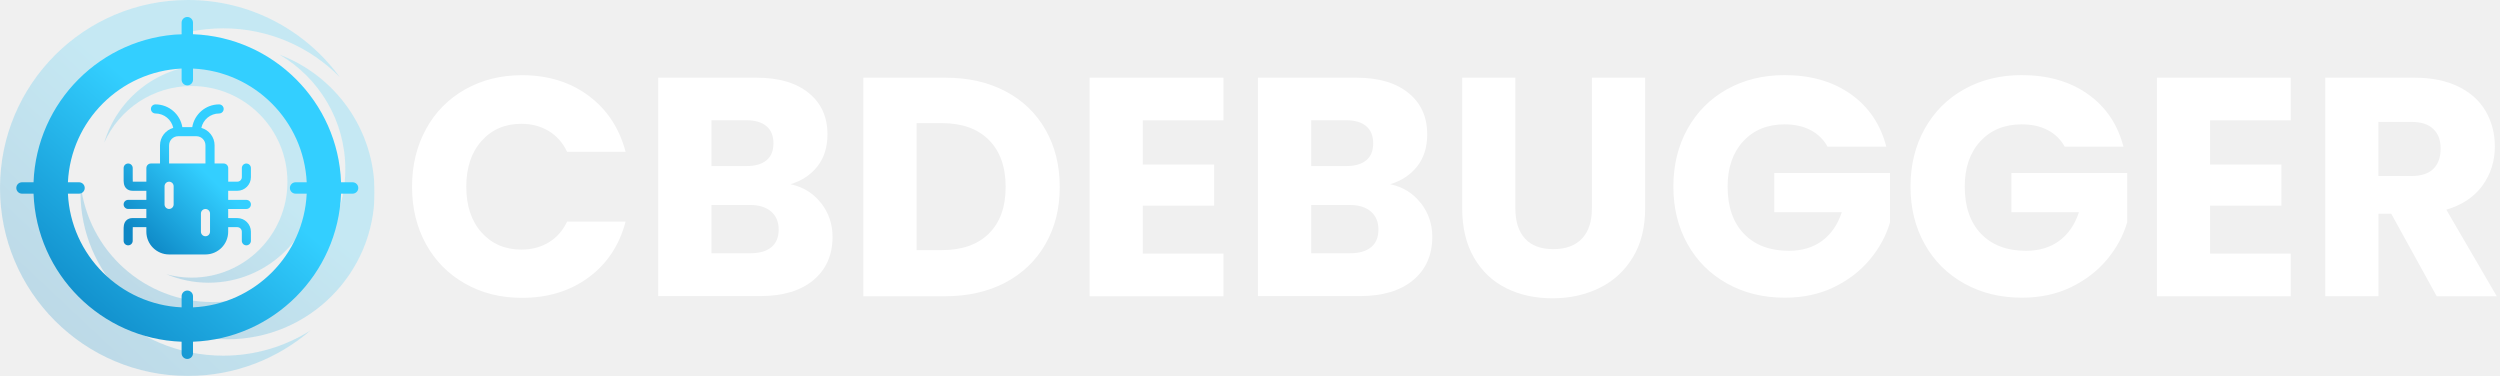
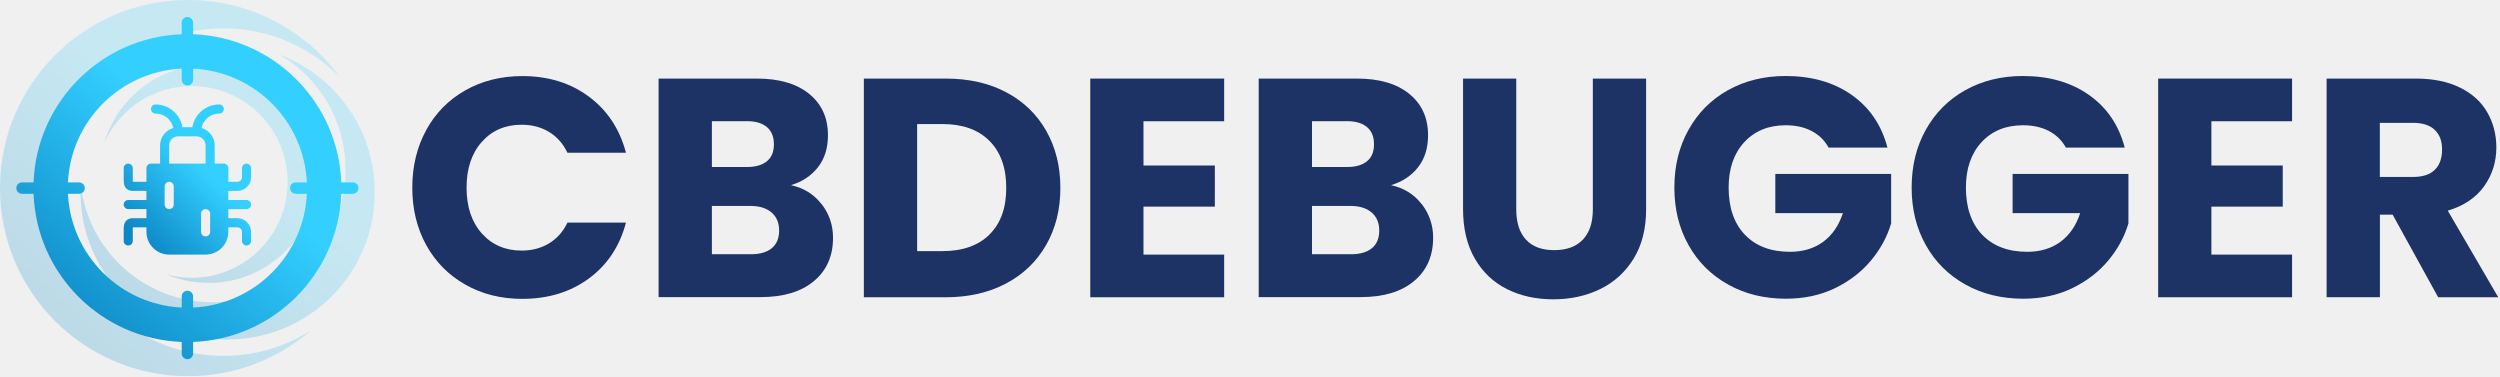
- <svg xmlns="http://www.w3.org/2000/svg" width="665" height="100" viewBox="0 0 665 100" fill="none">
-   <g clip-path="url(#clip0_721_4414)">
+ <svg xmlns="http://www.w3.org/2000/svg" width="1183" height="178" viewBox="0 0 1183 178" fill="none">
+   <g clip-path="url(#clip0_713_3434)">
    <g opacity="0.23">
-       <path d="M59.383 94.608C35.338 94.608 15.849 75.118 15.849 51.073C15.849 27.033 35.338 7.539 59.383 7.539C71.509 7.539 82.469 12.502 90.363 20.501C81.269 8.073 66.581 0 50.004 0C22.389 0 0 22.385 0 50C0 77.615 22.389 100 50 100C62.458 100 73.848 95.431 82.605 87.888C75.88 92.137 67.921 94.608 59.383 94.608Z" fill="url(#paint0_linear_721_4414)" />
-       <path d="M74.352 14.54C84.817 20.668 91.856 32.027 91.856 45.028C91.856 64.531 76.042 80.345 56.54 80.345C38.396 80.345 23.453 66.66 21.46 49.045C21.425 49.737 21.403 50.434 21.403 51.131C21.403 72.736 38.917 90.249 60.522 90.249C82.127 90.249 99.641 72.736 99.641 51.131C99.641 34.397 89.127 20.125 74.352 14.535" fill="url(#paint1_linear_721_4414)" />
-       <path d="M55.489 17.247C42.36 17.247 31.273 25.982 27.716 37.949C31.698 29.07 40.608 22.884 50.972 22.884C65.047 22.884 76.454 34.291 76.454 48.366C76.454 62.441 65.047 73.848 50.972 73.848C48.672 73.848 46.443 73.537 44.323 72.968C47.757 74.404 51.529 75.202 55.489 75.202C71.491 75.202 84.462 62.226 84.466 46.22C84.466 30.218 71.495 17.242 55.489 17.242" fill="url(#paint2_linear_721_4414)" />
+       <path d="M105.702 168.401C62.902 168.401 28.211 133.711 28.211 90.91C28.211 48.118 62.902 13.419 105.702 13.419C127.285 13.419 146.795 22.254 160.846 36.492C144.658 14.371 118.513 0 89.008 0C39.853 0 0 39.845 0 89C0 138.155 39.853 178 89 178C111.176 178 131.449 169.867 147.036 156.44C135.067 164.004 120.899 168.401 105.702 168.401Z" fill="url(#paint0_linear_713_3434)" />
+       <path d="M132.346 25.879C150.974 36.788 163.504 57.006 163.504 80.149C163.504 114.863 135.356 143.012 100.641 143.012C68.344 143.012 41.747 118.653 38.2 87.299C38.137 88.531 38.098 89.771 38.098 91.011C38.098 129.468 69.272 160.642 107.729 160.642C146.186 160.642 177.36 129.468 177.36 91.011C177.36 61.225 158.647 35.821 132.346 25.871" fill="url(#paint1_linear_713_3434)" />
+       <path d="M98.77 30.699C75.401 30.699 55.666 46.247 49.334 67.55C56.422 51.745 72.282 40.734 90.731 40.734C115.784 40.734 136.089 61.039 136.089 86.092C136.089 111.145 115.784 131.45 90.731 131.45C86.637 131.45 82.668 130.896 78.895 129.883C85.008 132.44 91.721 133.859 98.77 133.859C127.254 133.859 150.343 110.763 150.35 82.272C150.35 53.787 127.262 30.691 98.77 30.691" fill="url(#paint2_linear_713_3434)" />
    </g>
-     <path d="M93.788 48.484H90.718C89.933 27.115 72.705 9.886 51.336 9.102V6.031C51.336 5.195 50.657 4.516 49.821 4.516C48.984 4.516 48.305 5.195 48.305 6.031V9.102C26.936 9.886 9.708 27.115 8.923 48.484H5.853C5.016 48.484 4.337 49.163 4.337 49.999C4.337 50.836 5.016 51.515 5.853 51.515H8.923C9.708 72.883 26.936 90.112 48.305 90.896V93.967C48.305 94.804 48.984 95.483 49.821 95.483C50.657 95.483 51.336 94.804 51.336 93.967V90.896C72.705 90.112 89.933 72.883 90.718 51.515H93.788C94.625 51.515 95.304 50.836 95.304 49.999C95.304 49.163 94.625 48.484 93.788 48.484ZM78.627 51.515H81.584C80.809 67.859 67.685 80.983 51.341 81.758V78.802C51.341 77.965 50.662 77.286 49.825 77.286C48.988 77.286 48.309 77.965 48.309 78.802V81.758C31.965 80.983 18.841 67.859 18.066 51.515H21.023C21.859 51.515 22.538 50.836 22.538 49.999C22.538 49.163 21.859 48.484 21.023 48.484H18.066C18.841 32.14 31.965 19.015 48.309 18.24V21.197C48.309 22.034 48.988 22.713 49.825 22.713C50.662 22.713 51.341 22.034 51.341 21.197V18.24C67.685 19.015 80.809 32.14 81.584 48.484H78.627C77.791 48.484 77.112 49.163 77.112 49.999C77.112 50.836 77.791 51.515 78.627 51.515Z" fill="url(#paint3_linear_721_4414)" />
-     <path d="M65.542 43.489C64.876 43.489 64.333 44.033 64.333 44.699V47.117C64.333 47.782 63.79 48.326 63.124 48.326H60.706V44.699C60.706 44.033 60.163 43.489 59.497 43.489H57.079V38.653C57.079 36.446 55.585 34.597 53.557 34.019C54.021 31.833 55.962 30.186 58.288 30.186C58.954 30.186 59.497 29.642 59.497 28.977C59.497 28.311 58.954 27.768 58.288 27.768C54.7 27.768 51.717 30.387 51.139 33.817H48.502C47.924 30.392 44.945 27.768 41.353 27.768C40.687 27.768 40.144 28.311 40.144 28.977C40.144 29.642 40.687 30.186 41.353 30.186C43.674 30.186 45.619 31.833 46.084 34.019C44.06 34.597 42.562 36.446 42.562 38.653V43.489H40.144C39.478 43.489 38.935 44.033 38.935 44.699V48.326H35.325C35.299 48.098 35.299 47.721 35.303 47.45V44.699C35.303 44.033 34.76 43.489 34.094 43.489C33.428 43.489 32.885 44.033 32.885 44.699V47.432C32.876 48.391 32.867 49.39 33.577 50.104C34.002 50.533 34.58 50.748 35.303 50.748H38.93V53.166H34.094C33.428 53.166 32.885 53.709 32.885 54.375C32.885 55.041 33.428 55.584 34.094 55.584H38.93V58.002H35.303C34.58 58.002 34.002 58.217 33.577 58.646C32.867 59.365 32.876 60.359 32.881 61.319V64.052C32.881 64.718 33.424 65.261 34.09 65.261C34.755 65.261 35.299 64.718 35.299 64.052V61.301C35.299 61.029 35.294 60.653 35.321 60.425H38.93V61.634C38.93 64.968 41.642 67.683 44.975 67.683H54.652C57.986 67.683 60.697 64.972 60.697 61.634V60.425H63.115C63.781 60.425 64.325 60.968 64.325 61.634V64.052C64.325 64.718 64.868 65.261 65.534 65.261C66.199 65.261 66.743 64.718 66.743 64.052V61.634C66.743 59.632 65.113 58.007 63.115 58.007H60.697V55.589H65.538C66.204 55.589 66.747 55.045 66.747 54.38C66.747 53.714 66.204 53.171 65.538 53.171H60.697V50.752H63.115C65.117 50.752 66.743 49.123 66.743 47.125V44.707C66.743 44.041 66.204 43.498 65.534 43.498L65.542 43.489ZM44.98 38.653C44.98 37.317 46.066 36.235 47.398 36.235H52.234C53.57 36.235 54.652 37.322 54.652 38.653V43.489H44.975V38.653H44.98ZM46.189 54.375C46.189 55.041 45.646 55.584 44.98 55.584C44.314 55.584 43.771 55.041 43.771 54.375V49.539C43.771 48.873 44.314 48.33 44.98 48.33C45.646 48.33 46.189 48.873 46.189 49.539V54.375ZM55.866 61.634C55.866 62.3 55.322 62.843 54.657 62.843C53.991 62.843 53.447 62.3 53.447 61.634V56.798C53.447 56.132 53.991 55.589 54.657 55.589C55.322 55.589 55.866 56.132 55.866 56.798V61.634Z" fill="url(#paint4_linear_721_4414)" />
+     <path d="M166.943 86.302H161.477C160.081 48.266 129.414 17.599 91.378 16.203V10.737C91.378 9.248 90.169 8.039 88.68 8.039C87.191 8.039 85.982 9.248 85.982 10.737V16.203C47.946 17.599 17.279 48.266 15.883 86.302H10.417C8.928 86.302 7.719 87.511 7.719 89C7.719 90.489 8.928 91.698 10.417 91.698H15.883C17.279 129.734 47.946 160.401 85.982 161.797V167.263C85.982 168.752 87.191 169.961 88.68 169.961C90.169 169.961 91.378 168.752 91.378 167.263V161.797C129.414 160.401 160.081 129.734 161.477 91.698H166.943C168.432 91.698 169.641 90.489 169.641 89C169.641 87.511 168.432 86.302 166.943 86.302ZM139.956 91.698H145.219C143.839 120.79 120.478 144.151 91.386 145.531V140.268C91.386 138.779 90.177 137.57 88.688 137.57C87.199 137.57 85.99 138.779 85.99 140.268V145.531C56.898 144.151 33.537 120.79 32.156 91.698H37.42C38.909 91.698 40.118 90.489 40.118 89C40.118 87.511 38.909 86.302 37.42 86.302H32.156C33.537 57.21 56.898 33.849 85.99 32.468V37.732C85.99 39.221 87.199 40.43 88.688 40.43C90.177 40.43 91.386 39.221 91.386 37.732V32.468C120.478 33.849 143.839 57.21 145.219 86.302H139.956C138.467 86.302 137.258 87.511 137.258 89C137.258 90.489 138.467 91.698 139.956 91.698Z" fill="url(#paint3_linear_713_3434)" />
+     <path d="M116.665 77.413C115.48 77.413 114.513 78.38 114.513 79.565V83.869C114.513 85.054 113.546 86.021 112.361 86.021H108.057V79.565C108.057 78.38 107.09 77.413 105.905 77.413H101.601V68.804C101.601 64.874 98.942 61.584 95.332 60.555C96.158 56.664 99.612 53.732 103.753 53.732C104.938 53.732 105.905 52.765 105.905 51.58C105.905 50.395 104.938 49.428 103.753 49.428C97.367 49.428 92.057 54.091 91.028 60.196H86.333C85.304 54.098 80.002 49.428 73.608 49.428C72.423 49.428 71.456 50.395 71.456 51.58C71.456 52.765 72.423 53.732 73.608 53.732C77.741 53.732 81.203 56.664 82.029 60.555C78.427 61.584 75.76 64.874 75.76 68.804V77.413H71.456C70.271 77.413 69.304 78.38 69.304 79.565V86.021H62.879C62.832 85.616 62.832 84.945 62.84 84.462V79.565C62.84 78.38 61.873 77.413 60.688 77.413C59.502 77.413 58.535 78.38 58.535 79.565V84.43C58.52 86.138 58.504 87.916 59.767 89.187C60.524 89.951 61.553 90.333 62.84 90.333H69.296V94.637H60.688C59.502 94.637 58.535 95.604 58.535 96.789C58.535 97.975 59.502 98.942 60.688 98.942H69.296V103.246H62.84C61.553 103.246 60.524 103.628 59.767 104.392C58.504 105.671 58.52 107.441 58.528 109.148V114.014C58.528 115.199 59.495 116.166 60.68 116.166C61.865 116.166 62.832 115.199 62.832 114.014V109.117C62.832 108.634 62.824 107.963 62.871 107.558H69.296V109.71C69.296 115.644 74.123 120.478 80.056 120.478H97.281C103.215 120.478 108.041 115.651 108.041 109.71V107.558H112.346C113.531 107.558 114.498 108.525 114.498 109.71V114.014C114.498 115.199 115.465 116.166 116.65 116.166C117.835 116.166 118.802 115.199 118.802 114.014V109.71C118.802 106.146 115.901 103.253 112.346 103.253H108.041V98.949H116.658C117.843 98.949 118.81 97.982 118.81 96.797C118.81 95.612 117.843 94.645 116.658 94.645H108.041V90.341H112.346C115.909 90.341 118.802 87.44 118.802 83.885V79.58C118.802 78.395 117.843 77.428 116.65 77.428L116.665 77.413ZM80.064 68.804C80.064 66.426 81.998 64.5 84.368 64.5H92.977C95.355 64.5 97.281 66.434 97.281 68.804V77.413H80.056V68.804H80.064ZM82.216 96.789C82.216 97.975 81.249 98.942 80.064 98.942C78.879 98.942 77.912 97.975 77.912 96.789V88.181C77.912 86.996 78.879 86.029 80.064 86.029C81.249 86.029 82.216 86.996 82.216 88.181V96.789ZM99.441 109.71C99.441 110.895 98.474 111.862 97.289 111.862C96.104 111.862 95.137 110.895 95.137 109.71V101.101C95.137 99.916 96.104 98.949 97.289 98.949C98.474 98.949 99.441 99.916 99.441 101.101V109.71Z" fill="url(#paint4_linear_713_3434)" />
  </g>
-   <g clip-path="url(#clip1_721_4414)">
-     <path d="M113.338 34.287C115.82 29.787 119.291 26.276 123.73 23.773C128.169 21.271 133.214 20 138.844 20C145.745 20 151.658 21.816 156.561 25.468C161.464 29.121 164.754 34.085 166.408 40.381H150.85C149.7 37.959 148.046 36.103 145.927 34.831C143.808 33.56 141.387 32.935 138.683 32.935C134.324 32.935 130.793 34.448 128.089 37.495C125.385 40.522 124.033 44.598 124.033 49.663C124.033 54.728 125.385 58.804 128.089 61.831C130.793 64.857 134.324 66.391 138.683 66.391C141.387 66.391 143.808 65.766 145.927 64.494C148.046 63.223 149.7 61.387 150.85 58.945H166.408C164.754 65.241 161.464 70.185 156.561 73.797C151.658 77.409 145.745 79.225 138.844 79.225C133.214 79.225 128.169 77.974 123.73 75.451C119.291 72.949 115.82 69.458 113.338 64.978C110.856 60.499 109.605 55.394 109.605 49.663C109.605 43.932 110.856 38.807 113.338 34.307V34.287Z" fill="white" />
-     <path d="M218.389 53.981C220.427 56.604 221.456 59.591 221.456 62.961C221.456 67.824 219.761 71.678 216.371 74.503C212.981 77.348 208.239 78.761 202.165 78.761H175.085V20.666H201.237C207.149 20.666 211.77 22.018 215.099 24.722C218.449 27.426 220.104 31.098 220.104 35.74C220.104 39.17 219.216 41.995 217.42 44.275C215.624 46.535 213.243 48.109 210.257 48.997C213.626 49.724 216.33 51.378 218.368 54.001L218.389 53.981ZM189.25 44.174H198.533C200.853 44.174 202.629 43.67 203.88 42.641C205.131 41.612 205.737 40.118 205.737 38.121C205.737 36.123 205.111 34.61 203.88 33.56C202.629 32.511 200.853 31.986 198.533 31.986H189.25V44.154V44.174ZM205.192 65.745C206.483 64.676 207.129 63.102 207.129 61.064C207.129 59.026 206.463 57.432 205.111 56.261C203.759 55.111 201.903 54.526 199.521 54.526H189.25V67.36H199.683C202.064 67.36 203.88 66.815 205.192 65.745Z" fill="white" />
-     <path d="M267.484 24.298C272.064 26.72 275.616 30.13 278.118 34.529C280.62 38.928 281.891 43.972 281.891 49.724C281.891 55.474 280.64 60.459 278.118 64.878C275.596 69.297 272.044 72.707 267.443 75.149C262.843 77.57 257.495 78.801 251.421 78.801H229.648V20.666H251.421C257.556 20.666 262.903 21.877 267.484 24.298ZM263.024 62.133C266.011 59.208 267.504 55.071 267.504 49.724C267.504 44.376 266.011 40.199 263.024 37.213C260.038 34.226 255.881 32.753 250.513 32.753H243.814V66.532H250.513C255.861 66.532 260.038 65.079 263.024 62.154V62.133Z" fill="white" />
-     <path d="M303.987 32.007V43.771H322.955V54.708H303.987V67.461H325.437V78.801H289.842V20.666H325.437V32.007H303.987Z" fill="white" />
-     <path d="M377.922 53.981C379.96 56.604 380.99 59.591 380.99 62.961C380.99 67.824 379.294 71.678 375.904 74.503C372.514 77.348 367.772 78.761 361.699 78.761H334.619V20.666H360.77C366.683 20.666 371.304 22.018 374.633 24.722C377.983 27.426 379.638 31.098 379.638 35.74C379.638 39.17 378.75 41.995 376.954 44.275C375.158 46.535 372.777 48.109 369.79 48.997C373.16 49.724 375.864 51.378 377.902 54.001L377.922 53.981ZM348.784 44.174H358.066C360.387 44.174 362.163 43.67 363.414 42.641C364.665 41.612 365.27 40.118 365.27 38.121C365.27 36.123 364.645 34.61 363.414 33.56C362.163 32.511 360.387 31.986 358.066 31.986H348.784V44.154V44.174ZM364.725 65.745C366.017 64.676 366.663 63.102 366.663 61.064C366.663 59.026 365.997 57.432 364.645 56.261C363.293 55.111 361.436 54.526 359.055 54.526H348.784V67.36H359.217C361.598 67.36 363.414 66.815 364.725 65.745Z" fill="white" />
-     <path d="M403.085 20.666V55.434C403.085 58.905 403.933 61.589 405.648 63.465C407.363 65.342 409.865 66.27 413.175 66.27C416.484 66.27 419.027 65.342 420.802 63.465C422.578 61.589 423.446 58.905 423.446 55.434V20.666H437.611V55.353C437.611 60.539 436.501 64.938 434.302 68.51C432.102 72.102 429.136 74.806 425.403 76.622C421.67 78.438 417.533 79.346 412.953 79.346C408.372 79.346 404.276 78.458 400.664 76.662C397.052 74.866 394.186 72.162 392.088 68.55C389.989 64.938 388.94 60.539 388.94 55.353V20.666H403.105H403.085Z" fill="white" />
-     <path d="M486.141 39.049C485.092 37.112 483.578 35.639 481.621 34.61C479.664 33.581 477.363 33.077 474.7 33.077C470.119 33.077 466.447 34.59 463.682 37.596C460.918 40.603 459.545 44.619 459.545 49.643C459.545 54.991 460.998 59.188 463.884 62.194C466.79 65.201 470.765 66.715 475.85 66.715C479.321 66.715 482.267 65.827 484.668 64.071C487.069 62.295 488.825 59.773 489.915 56.444H471.955V46.011H502.748V59.168C501.699 62.699 499.923 65.988 497.401 69.015C494.879 72.042 491.69 74.504 487.836 76.38C483.962 78.257 479.603 79.185 474.76 79.185C469.03 79.185 463.904 77.934 459.404 75.412C454.904 72.909 451.393 69.418 448.891 64.939C446.369 60.459 445.118 55.354 445.118 49.623C445.118 43.892 446.369 38.767 448.891 34.267C451.393 29.767 454.884 26.256 459.364 23.754C463.844 21.252 468.949 19.98 474.68 19.98C481.641 19.98 487.493 21.655 492.275 25.025C497.058 28.395 500.206 33.056 501.76 39.009H486.121L486.141 39.049Z" fill="white" />
-     <path d="M549.22 39.049C548.17 37.112 546.657 35.639 544.7 34.61C542.742 33.581 540.442 33.077 537.778 33.077C533.198 33.077 529.525 34.59 526.761 37.596C523.996 40.603 522.624 44.619 522.624 49.643C522.624 54.991 524.077 59.188 526.963 62.194C529.868 65.201 533.844 66.715 538.929 66.715C542.399 66.715 545.345 65.827 547.747 64.071C550.148 62.295 551.904 59.773 552.993 56.444H535.034V46.011H565.827V59.168C564.778 62.699 563.002 65.988 560.48 69.015C557.957 72.042 554.769 74.504 550.915 76.38C547.04 78.257 542.682 79.185 537.839 79.185C532.108 79.185 526.983 77.934 522.483 75.412C517.983 72.909 514.472 69.418 511.97 64.939C509.447 60.459 508.196 55.354 508.196 49.623C508.196 43.892 509.447 38.767 511.97 34.267C514.472 29.767 517.963 26.256 522.443 23.754C526.922 21.252 532.027 19.98 537.758 19.98C544.72 19.98 550.572 21.655 555.354 25.025C560.136 28.395 563.284 33.056 564.838 39.009H549.2L549.22 39.049Z" fill="white" />
-     <path d="M587.883 32.007V43.771H606.851V54.708H587.883V67.461H609.333V78.801H573.737V20.666H609.333V32.007H587.883Z" fill="white" />
-     <path d="M648.156 78.781L636.069 56.847H632.679V78.781H618.514V20.666H642.264C646.845 20.666 650.759 21.473 653.988 23.067C657.217 24.661 659.638 26.861 661.232 29.646C662.826 32.43 663.633 35.538 663.633 38.968C663.633 42.822 662.544 46.273 660.364 49.32C658.185 52.347 654.977 54.506 650.719 55.777L664.138 78.801H648.156V78.781ZM632.659 46.818H641.437C644.04 46.818 645.977 46.192 647.268 44.921C648.56 43.65 649.206 41.854 649.206 39.533C649.206 37.213 648.56 35.578 647.268 34.327C645.977 33.056 644.02 32.43 641.437 32.43H632.659V46.838V46.818Z" fill="white" />
+   <g clip-path="url(#clip1_713_3434)">
+     <path d="M201.742 61.43C206.159 53.42 212.337 47.171 220.239 42.717C228.141 38.263 237.121 36 247.142 36C259.426 36 269.95 39.233 278.678 45.734C287.407 52.235 293.261 61.071 296.207 72.277H268.514C266.466 67.967 263.521 64.663 259.75 62.4C255.978 60.137 251.668 59.024 246.855 59.024C239.097 59.024 232.811 61.718 227.998 67.141C223.185 72.529 220.778 79.784 220.778 88.8C220.778 97.815 223.185 105.071 227.998 110.458C232.811 115.846 239.097 118.576 246.855 118.576C251.668 118.576 255.978 117.463 259.75 115.2C263.521 112.937 266.466 109.668 268.514 105.322H296.207C293.261 116.529 287.407 125.329 278.678 131.758C269.95 138.187 259.426 141.42 247.142 141.42C237.121 141.42 228.141 139.193 220.239 134.703C212.337 130.249 206.159 124.036 201.742 116.062C197.324 108.088 195.097 99.001 195.097 88.8C195.097 78.599 197.324 69.476 201.742 61.466V61.43Z" fill="#1D3366" />
+     <path d="M388.732 96.487C392.36 101.156 394.191 106.472 394.191 112.47C394.191 121.126 391.174 127.987 385.14 133.015C379.106 138.08 370.665 140.594 359.854 140.594H311.651V37.185H358.201C368.725 37.185 376.951 39.592 382.877 44.405C388.84 49.218 391.785 55.755 391.785 64.016C391.785 70.123 390.205 75.151 387.008 79.21C383.811 83.233 379.573 86.034 374.257 87.615C380.255 88.908 385.068 91.853 388.696 96.522L388.732 96.487ZM336.866 79.03H353.388C357.519 79.03 360.68 78.132 362.907 76.3C365.134 74.469 366.211 71.811 366.211 68.255C366.211 64.699 365.098 62.005 362.907 60.137C360.68 58.27 357.519 57.336 353.388 57.336H336.866V78.994V79.03ZM365.241 117.427C367.54 115.523 368.69 112.722 368.69 109.094C368.69 105.466 367.504 102.629 365.098 100.545C362.691 98.498 359.387 97.456 355.148 97.456H336.866V120.3H355.436C359.674 120.3 362.907 119.331 365.241 117.427Z" fill="#1D3366" />
+     <path d="M476.121 43.651C484.275 47.961 490.596 54.031 495.05 61.861C499.504 69.692 501.767 78.671 501.767 88.908C501.767 99.144 499.54 108.016 495.05 115.882C490.56 123.748 484.239 129.819 476.049 134.165C467.86 138.475 458.342 140.666 447.53 140.666H408.774V37.185H447.53C458.449 37.185 467.968 39.341 476.121 43.651ZM468.183 110.998C473.499 105.789 476.157 98.426 476.157 88.908C476.157 79.389 473.499 71.954 468.183 66.638C462.867 61.323 455.468 58.701 445.914 58.701H433.989V118.828H445.914C455.432 118.828 462.867 116.242 468.183 111.033V110.998Z" fill="#1D3366" />
+     <path d="M541.097 57.372V78.312H574.86V97.78H541.097V120.48H579.278V140.666H515.918V37.185H579.278V57.372H541.097Z" fill="#1D3366" />
+     <path d="M672.702 96.487C676.329 101.156 678.161 106.472 678.161 112.47C678.161 121.126 675.144 127.987 669.11 133.015C663.076 138.08 654.635 140.594 643.823 140.594H595.621V37.185H642.171C652.695 37.185 660.92 39.592 666.847 44.405C672.809 49.218 675.755 55.755 675.755 64.016C675.755 70.123 674.174 75.151 670.978 79.21C667.781 83.233 663.542 86.034 658.227 87.615C664.225 88.908 669.038 91.853 672.666 96.522L672.702 96.487ZM620.836 79.03H637.358C641.489 79.03 644.649 78.132 646.876 76.3C649.103 74.469 650.181 71.811 650.181 68.255C650.181 64.699 649.067 62.005 646.876 60.137C644.649 58.27 641.489 57.336 637.358 57.336H620.836V78.994V79.03ZM649.211 117.427C651.51 115.523 652.659 112.722 652.659 109.094C652.659 105.466 651.474 102.629 649.067 100.545C646.661 98.498 643.356 97.456 639.118 97.456H620.836V120.3H639.405C643.644 120.3 646.876 119.331 649.211 117.427Z" fill="#1D3366" />
+     <path d="M717.492 37.185V99.073C717.492 105.251 719 110.028 722.053 113.368C725.106 116.709 729.56 118.361 735.451 118.361C741.341 118.361 745.867 116.709 749.028 113.368C752.189 110.028 753.733 105.251 753.733 99.073V37.185H778.948V98.929C778.948 108.16 776.972 115.99 773.057 122.348C769.142 128.741 763.862 133.554 757.217 136.787C750.572 140.019 743.209 141.636 735.056 141.636C726.902 141.636 719.611 140.055 713.182 136.859C706.752 133.662 701.652 128.849 697.916 122.42C694.181 115.99 692.313 108.16 692.313 98.929V37.185H717.528H717.492Z" fill="#1D3366" />
+     <path d="M865.331 69.908C863.463 66.459 860.769 63.837 857.285 62.006C853.801 60.174 849.706 59.276 844.965 59.276C836.812 59.276 830.275 61.97 825.354 67.322C820.433 72.673 817.991 79.821 817.991 88.765C817.991 98.283 820.577 105.754 825.713 111.106C830.885 116.458 837.961 119.151 847.013 119.151C853.19 119.151 858.435 117.571 862.709 114.446C866.983 111.285 870.108 106.796 872.048 100.869H840.08V82.299H894.892V105.718C893.024 112.004 889.863 117.858 885.373 123.246C880.883 128.634 875.208 133.016 868.348 136.356C861.452 139.697 853.693 141.349 845.073 141.349C834.872 141.349 825.749 139.122 817.739 134.632C809.729 130.178 803.48 123.965 799.026 115.991C794.536 108.017 792.309 98.93 792.309 88.729C792.309 78.528 794.536 69.405 799.026 61.395C803.48 53.385 809.693 47.135 817.667 42.682C825.641 38.228 834.728 35.965 844.929 35.965C857.321 35.965 867.737 38.946 876.25 44.944C884.763 50.943 890.366 59.24 893.132 69.836H865.295L865.331 69.908Z" fill="#1D3366" />
+     <path d="M977.612 69.908C975.744 66.459 973.05 63.837 969.566 62.006C966.082 60.174 961.987 59.276 957.246 59.276C949.093 59.276 942.555 61.97 937.635 67.322C932.714 72.673 930.271 79.821 930.271 88.765C930.271 98.283 932.858 105.754 937.994 111.106C943.166 116.458 950.242 119.151 959.293 119.151C965.471 119.151 970.715 117.571 974.99 114.446C979.264 111.285 982.389 106.796 984.328 100.869H952.361V82.299H1007.17V105.718C1005.3 112.004 1002.14 117.858 997.654 123.246C993.164 128.634 987.489 133.016 980.629 136.356C973.732 139.697 965.974 141.349 957.354 141.349C947.153 141.349 938.03 139.122 930.02 134.632C922.01 130.178 915.76 123.965 911.307 115.991C906.817 108.017 904.59 98.93 904.59 88.729C904.59 78.528 906.817 69.405 911.307 61.395C915.76 53.385 921.974 47.135 929.948 42.682C937.922 38.228 947.009 35.965 957.21 35.965C969.602 35.965 980.018 38.946 988.531 44.944C997.043 50.943 1002.65 59.24 1005.41 69.836H977.576L977.612 69.908Z" fill="#1D3366" />
+     <path d="M1046.43 57.372V78.312H1080.19V97.78H1046.43V120.48H1084.61V140.666H1021.25V37.185H1084.61V57.372H1046.43Z" fill="#1D3366" />
+     <path d="M1153.72 140.63L1132.2 101.587H1126.17V140.63H1100.95V37.185H1143.23C1151.38 37.185 1158.35 38.622 1164.1 41.46C1169.85 44.297 1174.16 48.212 1176.99 53.169C1179.83 58.126 1181.27 63.657 1181.27 69.763C1181.27 76.624 1179.33 82.766 1175.45 88.189C1171.57 93.577 1165.86 97.42 1158.28 99.683L1182.17 140.666H1153.72V140.63ZM1126.13 83.736H1141.76C1146.39 83.736 1149.84 82.622 1152.14 80.359C1154.44 78.096 1155.59 74.9 1155.59 70.769C1155.59 66.638 1154.44 63.729 1152.14 61.502C1149.84 59.239 1146.35 58.126 1141.76 58.126H1126.13V83.772V83.736Z" fill="#1D3366" />
  </g>
  <defs>
-     <linearGradient id="paint0_linear_721_4414" x1="71.678" y1="23.528" x2="9.815" y2="89.257" gradientUnits="userSpaceOnUse">
+     <linearGradient id="paint0_linear_713_3434" x1="127.586" y1="41.88" x2="17.471" y2="158.878" gradientUnits="userSpaceOnUse">
      <stop offset="0.279" stop-color="#33CFFF" />
      <stop offset="1" stop-color="#0D87C5" />
    </linearGradient>
-     <linearGradient id="paint1_linear_721_4414" x1="83.463" y1="32.349" x2="37.414" y2="88.299" gradientUnits="userSpaceOnUse">
+     <linearGradient id="paint1_linear_713_3434" x1="148.564" y1="57.58" x2="66.597" y2="157.17" gradientUnits="userSpaceOnUse">
      <stop offset="0.279" stop-color="#33CFFF" />
      <stop offset="1" stop-color="#0D87C5" />
    </linearGradient>
-     <linearGradient id="paint2_linear_721_4414" x1="72.731" y1="30.879" x2="37.164" y2="71.828" gradientUnits="userSpaceOnUse">
+     <linearGradient id="paint2_linear_713_3434" x1="129.462" y1="54.965" x2="66.152" y2="127.854" gradientUnits="userSpaceOnUse">
      <stop offset="0.279" stop-color="#33CFFF" />
      <stop offset="1" stop-color="#0D87C5" />
    </linearGradient>
-     <linearGradient id="paint3_linear_721_4414" x1="76.494" y1="25.918" x2="20.847" y2="91.349" gradientUnits="userSpaceOnUse">
+     <linearGradient id="paint3_linear_713_3434" x1="136.159" y1="46.136" x2="37.108" y2="162.602" gradientUnits="userSpaceOnUse">
      <stop offset="0.279" stop-color="#33CFFF" />
      <stop offset="1" stop-color="#0D87C5" />
    </linearGradient>
-     <linearGradient id="paint4_linear_721_4414" x1="59.744" y1="37.159" x2="35.006" y2="61.839" gradientUnits="userSpaceOnUse">
+     <linearGradient id="paint4_linear_713_3434" x1="106.344" y1="66.144" x2="62.31" y2="110.075" gradientUnits="userSpaceOnUse">
      <stop offset="0.279" stop-color="#33CFFF" />
      <stop offset="1" stop-color="#0D87C5" />
    </linearGradient>
-     <clipPath id="clip0_721_4414">
-       <rect width="99.641" height="100" fill="white" />
+     <clipPath id="clip0_713_3434">
+       <rect width="177.361" height="178" fill="white" />
    </clipPath>
-     <clipPath id="clip1_721_4414">
-       <rect width="554.533" height="59.366" fill="white" transform="translate(109.605 20)" />
+     <clipPath id="clip1_713_3434">
+       <rect width="987.069" height="105.671" fill="white" transform="translate(195.097 36)" />
    </clipPath>
  </defs>
</svg>
